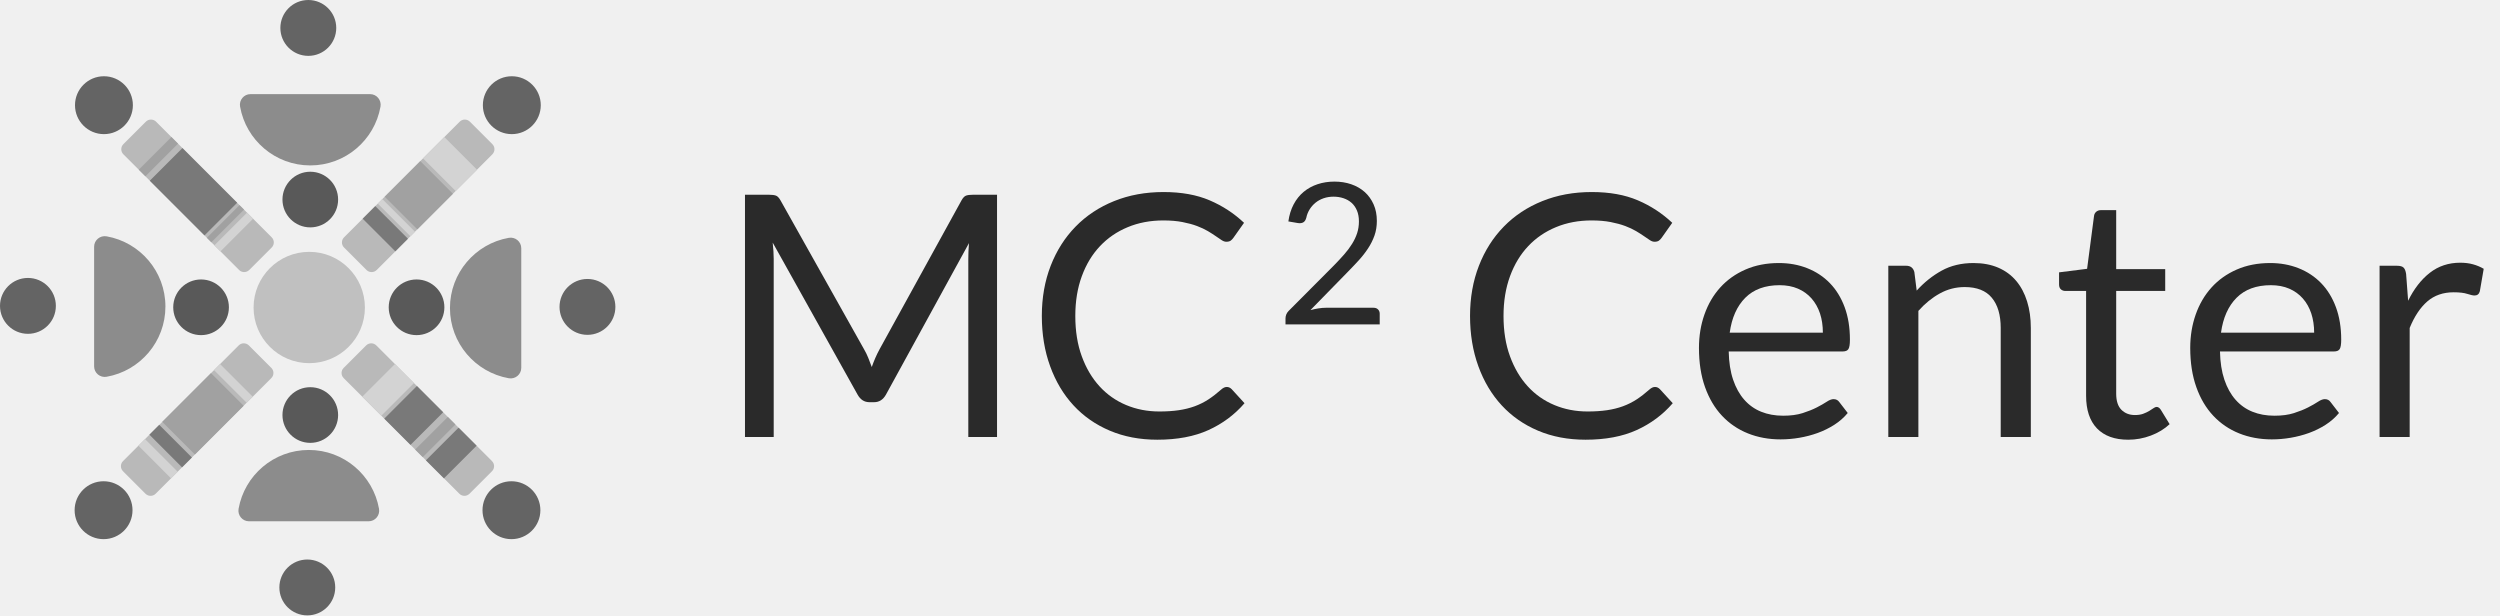
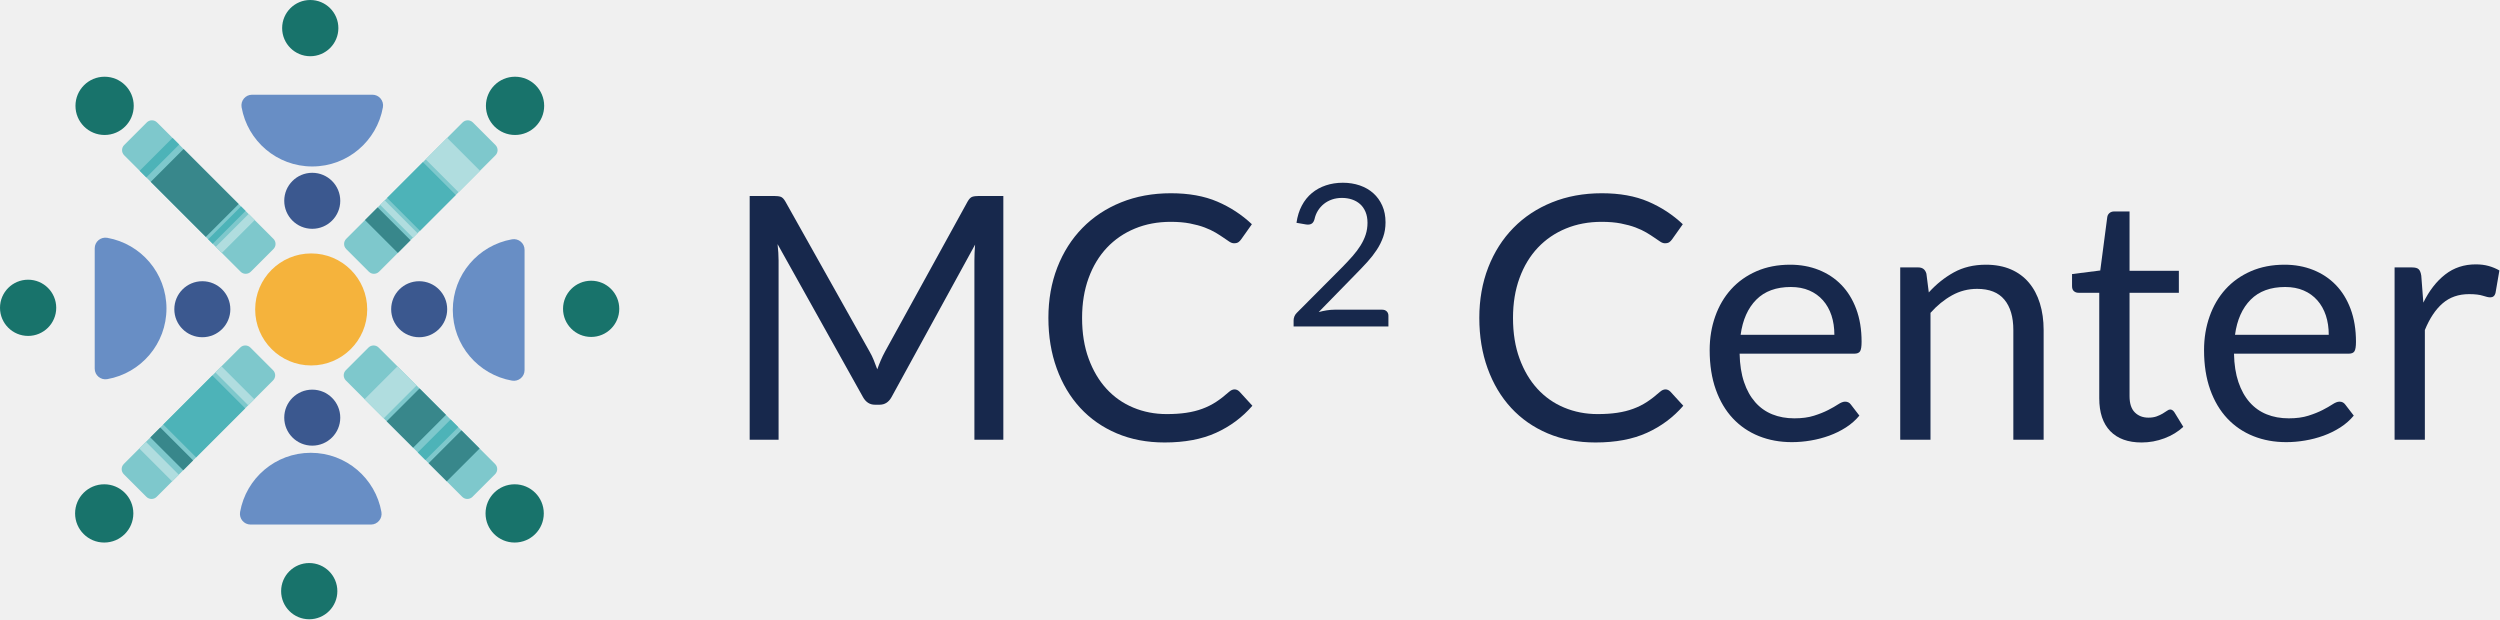
- <svg xmlns="http://www.w3.org/2000/svg" width="130" height="32" viewBox="0 0 130 32" fill="none">
-   <g clip-path="url(#clip0_3219_16708)">
-     <path d="M45.152 18.615C45.213 18.77 45.273 18.927 45.332 19.085C45.39 18.921 45.451 18.764 45.516 18.615C45.581 18.465 45.654 18.314 45.737 18.162L50 10.417C50.076 10.282 50.155 10.2 50.237 10.171C50.319 10.142 50.437 10.127 50.589 10.127H51.846V22.725H50.352V13.467C50.352 13.345 50.355 13.213 50.36 13.072C50.366 12.931 50.374 12.788 50.387 12.641L46.071 20.518C45.924 20.782 45.718 20.914 45.455 20.914H45.209C44.945 20.914 44.74 20.782 44.593 20.518L40.18 12.615C40.197 12.767 40.211 12.917 40.219 13.063C40.229 13.21 40.233 13.345 40.233 13.467V22.725H38.739V10.127H39.995C40.148 10.127 40.265 10.142 40.347 10.171C40.429 10.2 40.508 10.282 40.585 10.417L44.936 18.171C45.018 18.311 45.09 18.46 45.152 18.615Z" fill="#2A2A2A" />
-     <path d="M63.793 20.122C63.886 20.122 63.971 20.16 64.048 20.237L64.715 20.967C64.2 21.564 63.575 22.03 62.839 22.364C62.104 22.698 61.217 22.865 60.18 22.865C59.271 22.865 58.447 22.708 57.709 22.395C56.971 22.082 56.341 21.642 55.819 21.076C55.297 20.511 54.893 19.832 54.606 19.041C54.319 18.25 54.175 17.379 54.175 16.43C54.175 15.481 54.329 14.61 54.636 13.819C54.944 13.028 55.377 12.348 55.934 11.78C56.49 11.211 57.157 10.77 57.933 10.457C58.71 10.143 59.567 9.986 60.505 9.986C61.431 9.986 62.23 10.13 62.9 10.417C63.572 10.704 64.168 11.094 64.69 11.586L64.135 12.369C64.094 12.427 64.048 12.475 63.995 12.514C63.942 12.552 63.865 12.571 63.766 12.571C63.69 12.571 63.61 12.543 63.525 12.487C63.44 12.431 63.339 12.363 63.221 12.281C63.104 12.199 62.966 12.111 62.809 12.017C62.65 11.923 62.462 11.835 62.246 11.753C62.028 11.671 61.776 11.603 61.489 11.547C61.202 11.491 60.871 11.463 60.496 11.463C59.822 11.463 59.205 11.579 58.646 11.811C58.086 12.042 57.604 12.371 57.2 12.799C56.795 13.227 56.479 13.749 56.254 14.364C56.028 14.979 55.916 15.668 55.916 16.43C55.916 17.215 56.028 17.916 56.254 18.531C56.479 19.147 56.788 19.667 57.178 20.092C57.567 20.517 58.029 20.841 58.562 21.063C59.095 21.286 59.669 21.397 60.285 21.397C60.66 21.397 60.997 21.375 61.296 21.331C61.595 21.287 61.872 21.218 62.127 21.125C62.382 21.031 62.619 20.912 62.839 20.769C63.058 20.625 63.28 20.453 63.503 20.255C63.602 20.166 63.699 20.122 63.793 20.122Z" fill="#2A2A2A" />
-     <path d="M69.393 9.443C69.704 9.443 69.995 9.489 70.264 9.581C70.533 9.674 70.767 9.808 70.964 9.984C71.16 10.16 71.315 10.374 71.427 10.627C71.54 10.88 71.596 11.167 71.596 11.488C71.596 11.761 71.556 12.014 71.474 12.246C71.392 12.479 71.28 12.702 71.14 12.915C71 13.129 70.839 13.336 70.656 13.536C70.473 13.735 70.28 13.94 70.075 14.148L68.142 16.126C68.278 16.089 68.417 16.059 68.557 16.037C68.697 16.014 68.833 16.003 68.962 16.003H71.422C71.522 16.003 71.6 16.032 71.658 16.091C71.716 16.149 71.745 16.224 71.745 16.316V16.869H66.846V16.557C66.846 16.492 66.858 16.425 66.884 16.357C66.91 16.289 66.952 16.226 67.01 16.167L69.362 13.805C69.557 13.607 69.734 13.416 69.895 13.233C70.056 13.05 70.193 12.866 70.307 12.682C70.422 12.498 70.51 12.311 70.572 12.121C70.633 11.931 70.664 11.729 70.664 11.514C70.664 11.298 70.63 11.11 70.561 10.947C70.493 10.785 70.399 10.651 70.28 10.545C70.159 10.439 70.019 10.36 69.859 10.307C69.699 10.254 69.526 10.227 69.341 10.227C69.157 10.227 68.986 10.255 68.829 10.309C68.671 10.364 68.532 10.44 68.411 10.537C68.29 10.635 68.188 10.75 68.104 10.883C68.02 11.016 67.961 11.163 67.927 11.324C67.9 11.423 67.859 11.495 67.804 11.539C67.749 11.583 67.677 11.606 67.589 11.606C67.572 11.606 67.553 11.605 67.534 11.604C67.516 11.602 67.494 11.599 67.471 11.596L66.995 11.514C67.042 11.179 67.134 10.882 67.271 10.624C67.408 10.366 67.581 10.15 67.791 9.976C68.001 9.802 68.242 9.669 68.514 9.579C68.785 9.488 69.079 9.443 69.393 9.443Z" fill="#2A2A2A" />
-     <path d="M86.06 20.122C86.154 20.122 86.239 20.16 86.315 20.237L86.983 20.967C86.467 21.564 85.842 22.03 85.106 22.364C84.371 22.698 83.484 22.865 82.447 22.865C81.539 22.865 80.714 22.708 79.976 22.395C79.238 22.082 78.608 21.642 78.086 21.076C77.565 20.511 77.16 19.832 76.873 19.041C76.586 18.25 76.442 17.379 76.442 16.43C76.442 15.481 76.596 14.61 76.904 13.819C77.212 13.028 77.644 12.348 78.201 11.78C78.757 11.211 79.424 10.77 80.2 10.457C80.977 10.143 81.834 9.986 82.772 9.986C83.698 9.986 84.497 10.13 85.167 10.417C85.839 10.704 86.435 11.094 86.957 11.586L86.403 12.369C86.362 12.427 86.315 12.475 86.262 12.514C86.209 12.552 86.133 12.571 86.033 12.571C85.957 12.571 85.877 12.543 85.792 12.487C85.707 12.431 85.606 12.363 85.489 12.281C85.371 12.199 85.233 12.111 85.076 12.017C84.917 11.923 84.729 11.835 84.513 11.753C84.295 11.671 84.043 11.603 83.756 11.547C83.469 11.491 83.138 11.463 82.763 11.463C82.089 11.463 81.472 11.579 80.913 11.811C80.353 12.042 79.871 12.371 79.467 12.799C79.062 13.227 78.746 13.749 78.521 14.364C78.295 14.979 78.183 15.668 78.183 16.43C78.183 17.215 78.295 17.916 78.521 18.531C78.746 19.147 79.055 19.667 79.445 20.092C79.834 20.517 80.296 20.841 80.829 21.063C81.362 21.286 81.936 21.397 82.553 21.397C82.927 21.397 83.264 21.375 83.563 21.331C83.862 21.287 84.139 21.218 84.394 21.125C84.649 21.031 84.886 20.912 85.106 20.769C85.326 20.625 85.547 20.453 85.77 20.255C85.869 20.166 85.966 20.122 86.06 20.122Z" fill="#2A2A2A" />
-     <path d="M92.504 13.678C93.037 13.678 93.529 13.768 93.98 13.947C94.432 14.126 94.822 14.383 95.15 14.72C95.478 15.057 95.735 15.473 95.92 15.969C96.104 16.464 96.196 17.028 96.196 17.661C96.196 17.907 96.17 18.071 96.117 18.153C96.065 18.235 95.965 18.276 95.819 18.276H89.893C89.904 18.839 89.981 19.328 90.122 19.745C90.262 20.16 90.456 20.508 90.702 20.786C90.948 21.065 91.241 21.273 91.58 21.41C91.921 21.548 92.302 21.617 92.724 21.617C93.116 21.617 93.455 21.572 93.739 21.481C94.023 21.39 94.267 21.292 94.474 21.186C94.679 21.081 94.849 20.983 94.988 20.892C95.125 20.801 95.243 20.755 95.344 20.755C95.472 20.755 95.572 20.805 95.642 20.905L96.082 21.476C95.888 21.71 95.657 21.914 95.387 22.087C95.117 22.26 94.829 22.402 94.521 22.514C94.214 22.625 93.895 22.708 93.567 22.764C93.239 22.82 92.914 22.848 92.591 22.848C91.976 22.848 91.41 22.744 90.891 22.536C90.372 22.328 89.923 22.023 89.546 21.621C89.168 21.22 88.873 20.723 88.662 20.131C88.451 19.54 88.346 18.859 88.346 18.091C88.346 17.47 88.441 16.89 88.632 16.351C88.822 15.812 89.095 15.344 89.453 14.949C89.811 14.553 90.248 14.242 90.763 14.017C91.279 13.791 91.859 13.678 92.504 13.678ZM92.539 14.83C91.783 14.83 91.188 15.049 90.754 15.485C90.32 15.922 90.051 16.527 89.945 17.3H94.789C94.789 16.937 94.74 16.604 94.641 16.302C94.54 16.001 94.394 15.74 94.201 15.52C94.007 15.3 93.772 15.13 93.493 15.01C93.214 14.89 92.897 14.83 92.539 14.83Z" fill="#2A2A2A" />
-     <path d="M98.192 22.724V13.819H99.123C99.346 13.819 99.486 13.928 99.546 14.144L99.668 15.111C100.055 14.684 100.487 14.338 100.965 14.074C101.443 13.81 101.995 13.678 102.622 13.678C103.108 13.678 103.538 13.759 103.911 13.92C104.283 14.081 104.593 14.31 104.842 14.606C105.091 14.902 105.28 15.258 105.409 15.674C105.538 16.09 105.603 16.55 105.603 17.054V22.724H104.037V17.054C104.037 16.38 103.884 15.857 103.576 15.485C103.269 15.113 102.798 14.927 102.165 14.927C101.702 14.927 101.27 15.038 100.869 15.261C100.467 15.483 100.096 15.785 99.756 16.166V22.724L98.192 22.724Z" fill="#2A2A2A" />
-     <path d="M110.666 22.865C109.963 22.865 109.422 22.669 109.043 22.277C108.666 21.884 108.477 21.319 108.477 20.58V15.13H107.405C107.31 15.13 107.231 15.102 107.167 15.046C107.102 14.991 107.071 14.904 107.071 14.787V14.162L108.529 13.978L108.89 11.226C108.901 11.139 108.94 11.067 109.004 11.011C109.069 10.956 109.151 10.927 109.25 10.927H110.042V13.996H112.591V15.13H110.042V20.474C110.042 20.85 110.133 21.128 110.314 21.31C110.496 21.491 110.73 21.582 111.017 21.582C111.181 21.582 111.323 21.561 111.444 21.517C111.564 21.472 111.668 21.424 111.756 21.371C111.844 21.319 111.919 21.27 111.981 21.226C112.042 21.182 112.096 21.16 112.143 21.16C112.225 21.16 112.298 21.21 112.363 21.31L112.82 22.057C112.55 22.309 112.225 22.507 111.844 22.65C111.463 22.794 111.071 22.865 110.666 22.865Z" fill="#2A2A2A" />
-     <path d="M118.05 13.678C118.583 13.678 119.075 13.768 119.527 13.947C119.978 14.126 120.368 14.383 120.696 14.72C121.024 15.057 121.281 15.473 121.466 15.969C121.65 16.464 121.743 17.028 121.743 17.661C121.743 17.907 121.716 18.071 121.663 18.153C121.611 18.235 121.511 18.276 121.365 18.276H115.439C115.451 18.839 115.527 19.328 115.668 19.745C115.808 20.16 116.002 20.508 116.248 20.786C116.494 21.065 116.787 21.273 117.127 21.41C117.467 21.548 117.848 21.617 118.27 21.617C118.662 21.617 119.001 21.572 119.285 21.481C119.57 21.39 119.814 21.292 120.02 21.186C120.225 21.081 120.396 20.983 120.534 20.892C120.671 20.801 120.79 20.755 120.89 20.755C121.019 20.755 121.119 20.805 121.188 20.905L121.628 21.476C121.434 21.71 121.204 21.914 120.934 22.087C120.664 22.26 120.376 22.402 120.068 22.514C119.76 22.625 119.442 22.708 119.114 22.764C118.785 22.82 118.46 22.848 118.138 22.848C117.523 22.848 116.956 22.744 116.437 22.536C115.918 22.328 115.47 22.023 115.092 21.621C114.714 21.22 114.419 20.723 114.209 20.131C113.998 19.54 113.892 18.859 113.892 18.091C113.892 17.47 113.987 16.89 114.178 16.351C114.368 15.812 114.642 15.344 114.999 14.949C115.357 14.553 115.794 14.242 116.309 14.017C116.825 13.791 117.405 13.678 118.05 13.678ZM118.085 14.83C117.329 14.83 116.735 15.049 116.301 15.485C115.867 15.922 115.598 16.527 115.492 17.3H120.336C120.336 16.937 120.286 16.604 120.187 16.302C120.087 16.001 119.941 15.74 119.747 15.52C119.553 15.3 119.318 15.13 119.039 15.01C118.761 14.89 118.443 14.83 118.085 14.83Z" fill="#2A2A2A" />
-     <path d="M123.738 22.725V13.819H124.635C124.805 13.819 124.922 13.851 124.986 13.916C125.051 13.98 125.095 14.092 125.118 14.25L125.223 15.639C125.528 15.018 125.905 14.533 126.353 14.184C126.801 13.835 127.328 13.661 127.932 13.661C128.178 13.661 128.4 13.689 128.599 13.745C128.799 13.8 128.983 13.878 129.153 13.977L128.951 15.147C128.91 15.293 128.819 15.366 128.678 15.366C128.596 15.366 128.471 15.339 128.301 15.283C128.13 15.227 127.893 15.199 127.588 15.199C127.043 15.199 126.588 15.358 126.221 15.674C125.855 15.991 125.549 16.451 125.303 17.054V22.725L123.738 22.725Z" fill="#2A2A2A" />
-     <path d="M16.081 18.885C17.679 18.885 18.975 17.589 18.975 15.991C18.975 14.392 17.679 13.096 16.081 13.096C14.482 13.096 13.186 14.392 13.186 15.991C13.186 17.589 14.482 18.885 16.081 18.885Z" fill="#C0C0C0" />
-     <path d="M16.135 23.029C16.934 23.029 17.582 22.381 17.582 21.582C17.582 20.782 16.934 20.134 16.135 20.134C15.336 20.134 14.688 20.782 14.688 21.582C14.688 22.381 15.336 23.029 16.135 23.029Z" fill="#595959" />
-     <path d="M21.661 17.427C22.46 17.427 23.108 16.779 23.108 15.98C23.108 15.18 22.46 14.532 21.661 14.532C20.861 14.532 20.213 15.18 20.213 15.98C20.213 16.779 20.861 17.427 21.661 17.427Z" fill="#595959" />
-     <path d="M10.455 17.427C11.255 17.427 11.903 16.779 11.903 15.98C11.903 15.18 11.255 14.532 10.455 14.532C9.656 14.532 9.008 15.18 9.008 15.98C9.008 16.779 9.656 17.427 10.455 17.427Z" fill="#595959" />
-     <path d="M19.167 27.107C19.511 27.107 19.769 26.795 19.709 26.457C19.402 24.719 17.884 23.398 16.058 23.398C14.232 23.398 12.714 24.719 12.406 26.457C12.347 26.795 12.605 27.107 12.948 27.107H19.167Z" fill="#8C8C8C" />
-     <path d="M16.135 11.824C16.934 11.824 17.582 11.176 17.582 10.377C17.582 9.578 16.934 8.93 16.135 8.93C15.336 8.93 14.688 9.578 14.688 10.377C14.688 11.176 15.336 11.824 16.135 11.824Z" fill="#595959" />
-     <path d="M13.025 4.894C12.682 4.894 12.424 5.206 12.484 5.544C12.791 7.282 14.309 8.602 16.135 8.602C17.961 8.602 19.479 7.282 19.786 5.544C19.846 5.206 19.588 4.894 19.245 4.894H13.025Z" fill="#8C8C8C" />
-     <path d="M4.894 19.05C4.894 19.394 5.205 19.652 5.544 19.592C7.282 19.285 8.602 17.767 8.602 15.941C8.602 14.114 7.282 12.597 5.544 12.289C5.205 12.23 4.894 12.488 4.894 12.831V19.05Z" fill="#8C8C8C" />
-     <path d="M27.106 12.909C27.106 12.565 26.795 12.307 26.456 12.367C24.718 12.674 23.398 14.192 23.398 16.018C23.398 17.844 24.718 19.362 26.456 19.669C26.795 19.729 27.106 19.471 27.106 19.128V12.909Z" fill="#8C8C8C" />
-     <path d="M17.89 12.87L19.059 14.04C19.205 14.185 19.442 14.185 19.588 14.04L25.603 8.024C25.749 7.878 25.749 7.642 25.603 7.496L24.434 6.327C24.288 6.181 24.051 6.181 23.905 6.327L17.89 12.342C17.744 12.488 17.744 12.724 17.89 12.87Z" fill="#B9B9B9" />
-     <path d="M23.105 7.126L21.997 8.235L23.695 9.933L24.803 8.824L23.105 7.126Z" fill="#D3D3D3" />
-     <path d="M19.879 10.352L19.643 10.588L21.341 12.286L21.577 12.05L19.879 10.352Z" fill="#D3D3D3" />
-     <path d="M19.515 10.717L18.859 11.373L20.556 13.071L21.213 12.414L19.515 10.717Z" fill="#797979" />
-     <path d="M21.854 8.379L20.004 10.229L21.701 11.926L23.551 10.076L21.854 8.379Z" fill="#A1A1A1" />
-     <path d="M7.586 6.326L6.416 7.496C6.27 7.642 6.27 7.878 6.416 8.024L12.432 14.039C12.578 14.185 12.814 14.185 12.96 14.039L14.129 12.87C14.275 12.724 14.275 12.488 14.129 12.342L8.114 6.326C7.968 6.181 7.731 6.181 7.586 6.326Z" fill="#B9B9B9" />
-     <path d="M8.914 7.126L7.216 8.824L7.561 9.168L9.258 7.471L8.914 7.126Z" fill="#A1A1A1" />
-     <path d="M12.454 10.667L10.757 12.365L10.991 12.599L12.688 10.901L12.454 10.667Z" fill="#A1A1A1" />
-     <path d="M12.846 11.058L11.148 12.756L11.463 13.071L13.161 11.373L12.846 11.058Z" fill="#D3D3D3" />
-     <path d="M9.487 7.699L7.789 9.396L10.634 12.242L12.332 10.544L9.487 7.699Z" fill="#797979" />
-     <path d="M14.11 19.131L12.941 17.962C12.795 17.816 12.558 17.816 12.412 17.962L6.397 23.977C6.251 24.123 6.251 24.359 6.397 24.505L7.566 25.674C7.712 25.82 7.948 25.82 8.094 25.674L14.11 19.659C14.256 19.513 14.256 19.277 14.11 19.131Z" fill="#B9B9B9" />
-     <path d="M7.541 22.833L7.197 23.177L8.894 24.875L9.239 24.53L7.541 22.833Z" fill="#D3D3D3" />
-     <path d="M10.971 19.403L8.437 21.937L10.135 23.634L12.669 21.1L10.971 19.403Z" fill="#A1A1A1" />
-     <path d="M11.443 18.93L11.129 19.245L12.826 20.943L13.141 20.628L11.443 18.93Z" fill="#D3D3D3" />
-     <path d="M8.281 22.092L7.769 22.604L9.467 24.301L9.979 23.79L8.281 22.092Z" fill="#797979" />
-     <path d="M16.032 2.905C16.834 2.905 17.485 2.255 17.485 1.453C17.485 0.65 16.834 0 16.032 0C15.23 0 14.579 0.65 14.579 1.453C14.579 2.255 15.23 2.905 16.032 2.905Z" fill="#646464" />
-     <path d="M15.979 32C16.782 32 17.432 31.35 17.432 30.547C17.432 29.745 16.782 29.095 15.979 29.095C15.177 29.095 14.527 29.745 14.527 30.547C14.527 31.35 15.177 32 15.979 32Z" fill="#646464" />
-     <path d="M30.547 17.412C31.35 17.412 32 16.761 32 15.959C32 15.157 31.35 14.506 30.547 14.506C29.745 14.506 29.095 15.157 29.095 15.959C29.095 16.761 29.745 17.412 30.547 17.412Z" fill="#646464" />
-     <path d="M1.453 17.359C2.255 17.359 2.905 16.708 2.905 15.906C2.905 15.104 2.255 14.453 1.453 14.453C0.65 14.453 0 15.104 0 15.906C0 16.708 0.65 17.359 1.453 17.359Z" fill="#646464" />
-     <path d="M26.614 6.975C27.446 6.975 28.12 6.301 28.12 5.47C28.12 4.639 27.446 3.965 26.614 3.965C25.783 3.965 25.109 4.639 25.109 5.47C25.109 6.301 25.783 6.975 26.614 6.975Z" fill="#646464" />
-     <path d="M5.405 6.975C6.236 6.975 6.91 6.301 6.91 5.47C6.91 4.639 6.236 3.965 5.405 3.965C4.574 3.965 3.9 4.639 3.9 5.47C3.9 6.301 4.574 6.975 5.405 6.975Z" fill="#646464" />
-     <path d="M5.386 28.036C6.217 28.036 6.891 27.362 6.891 26.531C6.891 25.699 6.217 25.025 5.386 25.025C4.554 25.025 3.88 25.699 3.88 26.531C3.88 27.362 4.554 28.036 5.386 28.036Z" fill="#646464" />
-     <path d="M26.595 28.036C27.426 28.036 28.1 27.362 28.1 26.531C28.1 25.699 27.426 25.025 26.595 25.025C25.764 25.025 25.09 25.699 25.09 26.531C25.09 27.362 25.764 28.036 26.595 28.036Z" fill="#646464" />
-     <path d="M24.414 25.674L25.583 24.505C25.729 24.359 25.729 24.123 25.583 23.977L19.568 17.962C19.422 17.816 19.186 17.816 19.04 17.962L17.87 19.131C17.724 19.277 17.724 19.513 17.87 19.659L23.886 25.674C24.032 25.82 24.268 25.82 24.414 25.674Z" fill="#B9B9B9" />
-     <path d="M23.846 22.239L22.148 23.937L23.086 24.875L24.784 23.177L23.846 22.239Z" fill="#797979" />
-     <path d="M20.537 18.93L18.839 20.628L19.829 21.617L21.526 19.92L20.537 18.93Z" fill="#D3D3D3" />
-     <path d="M21.679 20.072L19.982 21.77L21.347 23.135L23.045 21.438L21.679 20.072Z" fill="#797979" />
-     <path d="M23.287 21.68L21.589 23.377L21.983 23.771L23.68 22.074L23.287 21.68Z" fill="#A1A1A1" />
+ <svg xmlns="http://www.w3.org/2000/svg" width="218" height="54" viewBox="0 0 218 54" fill="none">
+   <g clip-path="url(#clip0_3352_587)">
+     <path d="M76.194 31.412C76.297 31.674 76.398 31.938 76.498 32.205C76.596 31.929 76.699 31.664 76.809 31.412C76.918 31.16 77.04 30.905 77.181 30.648L84.374 17.578C84.503 17.351 84.637 17.212 84.775 17.163C84.914 17.114 85.112 17.089 85.369 17.089H87.491V38.347H84.968V22.726C84.968 22.518 84.973 22.296 84.983 22.059C84.993 21.821 85.007 21.579 85.028 21.331L77.744 34.624C77.496 35.069 77.15 35.291 76.706 35.291H76.29C75.845 35.291 75.499 35.069 75.251 34.624L67.804 21.287C67.833 21.544 67.856 21.796 67.87 22.043C67.886 22.291 67.893 22.518 67.893 22.726V38.347H65.372V17.089H67.492C67.749 17.089 67.947 17.114 68.086 17.163C68.224 17.213 68.358 17.351 68.487 17.578L75.83 30.663C75.968 30.9 76.089 31.15 76.194 31.412Z" fill="#17284C" />
+     <path d="M107.651 33.956C107.809 33.956 107.952 34.02 108.081 34.149L109.207 35.381C108.338 36.389 107.282 37.175 106.041 37.739C104.8 38.303 103.303 38.584 101.553 38.584C100.021 38.584 98.63 38.32 97.384 37.791C96.138 37.262 95.076 36.52 94.195 35.566C93.315 34.611 92.632 33.467 92.148 32.132C91.663 30.796 91.42 29.327 91.42 27.726C91.42 26.123 91.681 24.654 92.199 23.319C92.719 21.985 93.448 20.837 94.388 19.878C95.327 18.918 96.452 18.174 97.762 17.645C99.073 17.116 100.52 16.851 102.102 16.851C103.665 16.851 105.012 17.094 106.144 17.578C107.277 18.063 108.283 18.72 109.164 19.552L108.229 20.872C108.159 20.971 108.081 21.052 107.992 21.116C107.902 21.181 107.773 21.213 107.606 21.213C107.477 21.213 107.342 21.166 107.198 21.072C107.055 20.978 106.885 20.862 106.686 20.724C106.488 20.585 106.255 20.437 105.989 20.278C105.722 20.12 105.405 19.972 105.04 19.833C104.673 19.695 104.248 19.579 103.763 19.485C103.279 19.391 102.72 19.344 102.088 19.344C100.949 19.344 99.908 19.539 98.965 19.93C98.02 20.32 97.207 20.877 96.524 21.598C95.842 22.32 95.309 23.201 94.929 24.239C94.548 25.277 94.358 26.44 94.358 27.726C94.358 29.051 94.548 30.233 94.929 31.271C95.309 32.309 95.829 33.188 96.487 33.905C97.144 34.622 97.923 35.168 98.823 35.543C99.723 35.919 100.692 36.108 101.732 36.108C102.364 36.108 102.933 36.071 103.436 35.996C103.942 35.922 104.409 35.806 104.839 35.647C105.27 35.489 105.669 35.289 106.041 35.047C106.411 34.804 106.785 34.515 107.161 34.179C107.329 34.03 107.491 33.956 107.651 33.956Z" fill="#17284C" />
+     <path d="M117.1 15.935C117.625 15.935 118.116 16.013 118.571 16.168C119.025 16.324 119.42 16.55 119.751 16.847C120.083 17.144 120.344 17.506 120.534 17.933C120.724 18.36 120.818 18.844 120.818 19.386C120.818 19.847 120.751 20.273 120.612 20.666C120.474 21.057 120.286 21.434 120.049 21.795C119.812 22.154 119.54 22.504 119.233 22.841C118.924 23.178 118.597 23.523 118.251 23.874L114.99 27.213C115.22 27.149 115.453 27.099 115.69 27.062C115.927 27.024 116.155 27.005 116.374 27.005H120.526C120.693 27.005 120.825 27.054 120.923 27.153C121.021 27.251 121.07 27.377 121.07 27.532V28.467H112.802V27.94C112.802 27.83 112.823 27.718 112.867 27.602C112.91 27.487 112.981 27.38 113.079 27.282L117.049 23.295C117.377 22.961 117.676 22.639 117.948 22.331C118.219 22.023 118.451 21.712 118.644 21.401C118.837 21.09 118.985 20.774 119.09 20.454C119.193 20.134 119.246 19.792 119.246 19.429C119.246 19.066 119.188 18.747 119.072 18.473C118.956 18.2 118.798 17.973 118.597 17.795C118.394 17.616 118.158 17.482 117.887 17.392C117.617 17.303 117.325 17.258 117.013 17.258C116.703 17.258 116.414 17.305 116.149 17.396C115.883 17.489 115.648 17.617 115.444 17.781C115.239 17.946 115.067 18.14 114.925 18.365C114.784 18.59 114.684 18.838 114.626 19.109C114.581 19.276 114.512 19.397 114.42 19.472C114.327 19.547 114.206 19.585 114.056 19.585C114.027 19.585 113.997 19.583 113.964 19.581C113.934 19.577 113.897 19.573 113.857 19.568L113.053 19.429C113.134 18.864 113.288 18.364 113.52 17.928C113.75 17.493 114.043 17.128 114.397 16.834C114.752 16.54 115.159 16.317 115.618 16.164C116.075 16.011 116.57 15.935 117.1 15.935Z" fill="#17284C" />
+     <path d="M145.227 33.956C145.384 33.956 145.528 34.02 145.656 34.149L146.783 35.381C145.914 36.389 144.858 37.175 143.617 37.739C142.376 38.303 140.879 38.584 139.129 38.584C137.596 38.584 136.206 38.32 134.96 37.791C133.714 37.262 132.651 36.52 131.771 35.566C130.89 34.611 130.208 33.467 129.723 32.132C129.239 30.796 128.996 29.327 128.996 27.726C128.996 26.123 129.257 24.654 129.775 23.319C130.295 21.985 131.024 20.837 131.964 19.878C132.903 18.918 134.028 18.174 135.338 17.645C136.648 17.116 138.095 16.851 139.678 16.851C141.241 16.851 142.588 17.094 143.72 17.578C144.853 18.063 145.859 18.72 146.74 19.552L145.804 20.872C145.735 20.971 145.656 21.052 145.568 21.116C145.478 21.181 145.349 21.213 145.181 21.213C145.053 21.213 144.917 21.166 144.774 21.072C144.631 20.978 144.46 20.862 144.262 20.724C144.064 20.585 143.831 20.437 143.565 20.278C143.298 20.12 142.981 19.972 142.616 19.833C142.248 19.695 141.824 19.579 141.339 19.485C140.855 19.391 140.296 19.344 139.663 19.344C138.525 19.344 137.484 19.539 136.54 19.93C135.596 20.32 134.783 20.877 134.1 21.598C133.418 22.32 132.885 23.201 132.505 24.239C132.123 25.277 131.934 26.44 131.934 27.726C131.934 29.051 132.123 30.233 132.505 31.271C132.885 32.309 133.405 33.188 134.063 33.905C134.72 34.622 135.499 35.168 136.399 35.543C137.299 35.919 138.268 36.108 139.308 36.108C139.94 36.108 140.508 36.071 141.012 35.996C141.518 35.922 141.985 35.806 142.414 35.647C142.846 35.489 143.245 35.289 143.617 35.047C143.987 34.804 144.36 34.515 144.737 34.179C144.905 34.03 145.067 33.956 145.227 33.956Z" fill="#17284C" />
+     <path d="M156.1 23.082C157 23.082 157.831 23.233 158.592 23.535C159.353 23.837 160.012 24.271 160.565 24.84C161.119 25.409 161.552 26.111 161.864 26.947C162.175 27.783 162.331 28.734 162.331 29.802C162.331 30.218 162.286 30.494 162.198 30.633C162.109 30.772 161.94 30.841 161.694 30.841H151.694C151.714 31.79 151.842 32.616 152.081 33.319C152.317 34.021 152.644 34.606 153.059 35.077C153.475 35.547 153.969 35.898 154.542 36.129C155.116 36.362 155.759 36.479 156.472 36.479C157.133 36.479 157.705 36.402 158.185 36.248C158.664 36.096 159.076 35.93 159.424 35.751C159.77 35.573 160.058 35.408 160.292 35.254C160.524 35.102 160.723 35.024 160.892 35.024C161.109 35.024 161.278 35.109 161.396 35.277L162.138 36.241C161.811 36.636 161.422 36.98 160.966 37.272C160.511 37.563 160.025 37.803 159.505 37.992C158.986 38.179 158.449 38.32 157.895 38.413C157.341 38.508 156.792 38.555 156.248 38.555C155.21 38.555 154.254 38.38 153.378 38.029C152.502 37.678 151.746 37.163 151.108 36.486C150.471 35.808 149.973 34.97 149.618 33.971C149.262 32.973 149.083 31.825 149.083 30.529C149.083 29.481 149.244 28.502 149.566 27.592C149.887 26.682 150.349 25.893 150.952 25.226C151.556 24.558 152.293 24.034 153.162 23.653C154.033 23.273 155.012 23.082 156.1 23.082ZM156.16 25.026C154.883 25.026 153.88 25.394 153.148 26.131C152.415 26.868 151.962 27.888 151.783 29.194H159.957C159.957 28.581 159.873 28.02 159.706 27.51C159.537 27.001 159.291 26.561 158.964 26.19C158.637 25.819 158.239 25.532 157.769 25.33C157.299 25.127 156.763 25.026 156.16 25.026Z" fill="#17284C" />
+     <path d="M165.699 38.347V23.319H167.27C167.647 23.319 167.883 23.503 167.983 23.868L168.191 25.5C168.843 24.778 169.572 24.195 170.378 23.75C171.185 23.305 172.117 23.082 173.174 23.082C173.995 23.082 174.72 23.219 175.349 23.49C175.977 23.762 176.5 24.148 176.92 24.647C177.342 25.147 177.661 25.747 177.878 26.45C178.095 27.152 178.205 27.929 178.205 28.779V38.347H175.563V28.779C175.563 27.641 175.304 26.759 174.784 26.131C174.266 25.503 173.472 25.189 172.403 25.189C171.623 25.189 170.893 25.376 170.216 25.752C169.538 26.128 168.912 26.638 168.339 27.281V38.347L165.699 38.347Z" fill="#17284C" />
+     <path d="M186.749 38.584C185.563 38.584 184.65 38.253 184.011 37.591C183.373 36.928 183.055 35.974 183.055 34.728V25.53H181.245C181.086 25.53 180.952 25.483 180.845 25.389C180.735 25.295 180.682 25.149 180.682 24.951V23.898L183.143 23.586L183.752 18.943C183.771 18.795 183.835 18.674 183.945 18.579C184.054 18.486 184.193 18.439 184.36 18.439H185.696V23.616H189.997V25.53H185.696V34.549C185.696 35.183 185.849 35.653 186.155 35.959C186.462 36.265 186.857 36.419 187.341 36.419C187.618 36.419 187.858 36.382 188.061 36.308C188.264 36.233 188.439 36.152 188.589 36.062C188.737 35.974 188.863 35.892 188.967 35.818C189.07 35.744 189.162 35.707 189.241 35.707C189.379 35.707 189.503 35.791 189.613 35.959L190.384 37.22C189.928 37.645 189.379 37.979 188.737 38.221C188.093 38.463 187.432 38.584 186.749 38.584Z" fill="#17284C" />
+     <path d="M199.21 23.082C200.11 23.082 200.94 23.233 201.702 23.535C202.463 23.837 203.121 24.271 203.675 24.84C204.229 25.409 204.662 26.111 204.974 26.947C205.285 27.783 205.441 28.734 205.441 29.802C205.441 30.218 205.396 30.494 205.307 30.633C205.219 30.772 205.05 30.841 204.803 30.841H194.804C194.823 31.79 194.952 32.616 195.19 33.319C195.427 34.021 195.754 34.606 196.169 35.077C196.584 35.547 197.078 35.898 197.652 36.129C198.226 36.362 198.868 36.479 199.582 36.479C200.243 36.479 200.815 36.402 201.294 36.248C201.774 36.096 202.186 35.93 202.534 35.751C202.88 35.573 203.168 35.408 203.401 35.254C203.633 35.102 203.833 35.024 204.002 35.024C204.219 35.024 204.388 35.109 204.506 35.277L205.248 36.241C204.921 36.636 204.531 36.98 204.076 37.272C203.62 37.563 203.134 37.803 202.614 37.992C202.096 38.179 201.558 38.32 201.005 38.413C200.451 38.508 199.902 38.555 199.358 38.555C198.32 38.555 197.363 38.38 196.488 38.029C195.612 37.678 194.855 37.163 194.218 36.486C193.581 35.808 193.083 34.97 192.727 33.971C192.372 32.973 192.193 31.825 192.193 30.529C192.193 29.481 192.354 28.502 192.676 27.592C192.996 26.682 193.458 25.893 194.062 25.226C194.665 24.558 195.403 24.034 196.272 23.653C197.143 23.273 198.122 23.082 199.21 23.082ZM199.269 25.026C197.993 25.026 196.99 25.394 196.258 26.131C195.525 26.868 195.071 27.888 194.893 29.194H203.067C203.067 28.581 202.983 28.02 202.816 27.51C202.646 27.001 202.4 26.561 202.073 26.19C201.747 25.819 201.349 25.532 200.879 25.33C200.409 25.127 199.873 25.026 199.269 25.026Z" fill="#17284C" />
+     <path d="M208.808 38.347V23.319H210.322C210.608 23.319 210.806 23.374 210.914 23.483C211.023 23.591 211.097 23.779 211.136 24.047L211.315 26.39C211.828 25.342 212.464 24.524 213.221 23.935C213.977 23.346 214.866 23.053 215.885 23.053C216.3 23.053 216.675 23.099 217.011 23.194C217.348 23.288 217.659 23.418 217.947 23.586L217.606 25.56C217.536 25.807 217.382 25.93 217.145 25.93C217.007 25.93 216.794 25.883 216.508 25.789C216.22 25.696 215.82 25.648 215.305 25.648C214.386 25.648 213.617 25.916 212.999 26.45C212.38 26.984 211.864 27.76 211.448 28.778V38.347L208.808 38.347Z" fill="#17284C" />
+     <path d="M27.136 31.868C29.834 31.868 32.021 29.681 32.021 26.983C32.021 24.286 29.834 22.099 27.136 22.099C24.438 22.099 22.251 24.286 22.251 26.983C22.251 29.681 24.438 31.868 27.136 31.868Z" fill="#F5B33C" />
+     <path d="M27.228 38.861C28.577 38.861 29.671 37.768 29.671 36.419C29.671 35.07 28.577 33.977 27.228 33.977C25.879 33.977 24.786 35.07 24.786 36.419C24.786 37.768 25.879 38.861 27.228 38.861Z" fill="#3B588F" />
+     <path d="M36.552 29.407C37.901 29.407 38.995 28.314 38.995 26.965C38.995 25.616 37.901 24.522 36.552 24.522C35.203 24.522 34.11 25.616 34.11 26.965C34.11 28.314 35.203 29.407 36.552 29.407Z" fill="#3B588F" />
+     <path d="M17.644 29.407C18.992 29.407 20.086 28.314 20.086 26.965C20.086 25.616 18.992 24.522 17.644 24.522C16.295 24.522 15.201 25.616 15.201 26.965C15.201 28.314 16.295 29.407 17.644 29.407Z" fill="#3B588F" />
+     <path d="M32.345 45.742C32.925 45.742 33.361 45.216 33.26 44.645C32.741 41.712 30.18 39.484 27.098 39.484C24.016 39.484 21.455 41.712 20.936 44.645C20.835 45.216 21.271 45.742 21.851 45.742H32.345Z" fill="#688EC5" />
+     <path d="M27.228 19.952C28.577 19.952 29.671 18.859 29.671 17.51C29.671 16.161 28.577 15.068 27.228 15.068C25.879 15.068 24.786 16.161 24.786 17.51C24.786 18.859 25.879 19.952 27.228 19.952Z" fill="#3B588F" />
+     <path d="M21.981 8.259C21.401 8.259 20.966 8.784 21.067 9.355C21.585 12.288 24.146 14.516 27.228 14.516C30.31 14.516 32.871 12.288 33.39 9.355C33.491 8.784 33.056 8.259 32.476 8.259H21.981Z" fill="#688EC5" />
+     <path d="M8.259 32.147C8.259 32.727 8.784 33.162 9.355 33.061C12.288 32.543 14.516 29.981 14.516 26.899C14.516 23.818 12.288 21.256 9.355 20.738C8.784 20.637 8.259 21.072 8.259 21.652V32.147Z" fill="#688EC5" />
+     <path d="M45.742 21.782C45.742 21.202 45.216 20.767 44.645 20.868C41.712 21.386 39.484 23.948 39.484 27.03C39.484 30.111 41.712 32.673 44.645 33.191C45.216 33.292 45.742 32.857 45.742 32.277V21.782Z" fill="#688EC5" />
+     <path d="M30.19 21.718L32.163 23.691C32.409 23.937 32.808 23.937 33.054 23.691L43.205 13.54C43.452 13.294 43.452 12.895 43.205 12.648L41.232 10.675C40.986 10.429 40.587 10.429 40.34 10.675L30.19 20.826C29.943 21.073 29.943 21.472 30.19 21.718Z" fill="#7EC8CC" />
+     <path d="M38.991 12.025L37.12 13.896L39.985 16.761L41.855 14.89L38.991 12.025Z" fill="#B0DDDF" />
+     <path d="M33.547 17.469L33.149 17.867L36.013 20.732L36.411 20.334L33.547 17.469Z" fill="#B0DDDF" />
+     <path d="M32.932 18.084L31.825 19.191L34.689 22.056L35.797 20.948L32.932 18.084Z" fill="#38878B" />
+     <path d="M36.878 14.138L33.756 17.259L36.621 20.124L39.743 17.002L36.878 14.138Z" fill="#4DB3B8" />
+     <path d="M12.801 10.675L10.828 12.648C10.582 12.894 10.582 13.294 10.828 13.54L20.979 23.691C21.225 23.937 21.624 23.937 21.87 23.691L23.843 21.718C24.09 21.471 24.09 21.072 23.843 20.826L13.693 10.675C13.447 10.429 13.047 10.429 12.801 10.675Z" fill="#7EC8CC" />
+     <path d="M15.043 12.025L12.178 14.89L12.759 15.471L15.623 12.606L15.043 12.025Z" fill="#4DB3B8" />
+     <path d="M21.017 17.999L18.152 20.864L18.547 21.259L21.412 18.394L21.017 17.999Z" fill="#4DB3B8" />
+     <path d="M21.678 18.66L18.813 21.525L19.344 22.056L22.209 19.191L21.678 18.66Z" fill="#B0DDDF" />
+     <path d="M16.009 12.992L13.144 15.856L17.946 20.658L20.811 17.793L16.009 12.992Z" fill="#38878B" />
+     <path d="M23.81 32.282L21.837 30.309C21.591 30.063 21.192 30.063 20.946 30.309L10.795 40.46C10.549 40.706 10.549 41.105 10.795 41.352L12.768 43.325C13.014 43.571 13.413 43.571 13.66 43.325L23.81 33.174C24.057 32.928 24.057 32.528 23.81 32.282Z" fill="#7EC8CC" />
+     <path d="M12.726 38.529L12.145 39.11L15.009 41.975L15.591 41.394L12.726 38.529Z" fill="#B0DDDF" />
+     <path d="M18.514 32.741L14.238 37.017L17.102 39.882L21.379 35.606L18.514 32.741Z" fill="#4DB3B8" />
+     <path d="M19.311 31.944L18.78 32.475L21.645 35.34L22.176 34.809L19.311 31.944Z" fill="#B0DDDF" />
+     <path d="M13.975 37.28L13.111 38.144L15.976 41.008L16.839 40.145L13.975 37.28Z" fill="#38878B" />
+     <path d="M27.055 4.903C28.408 4.903 29.506 3.805 29.506 2.451C29.506 1.098 28.408 0 27.055 0C25.701 0 24.603 1.098 24.603 2.451C24.603 3.805 25.701 4.903 27.055 4.903Z" fill="#18736B" />
+     <path d="M26.965 54C28.319 54 29.417 52.902 29.417 51.548C29.417 50.195 28.319 49.097 26.965 49.097C25.611 49.097 24.514 50.195 24.514 51.548C24.514 52.902 25.611 54 26.965 54Z" fill="#18736B" />
+     <path d="M51.549 29.381C52.903 29.381 54 28.284 54 26.93C54 25.576 52.903 24.479 51.549 24.479C50.195 24.479 49.097 25.576 49.097 26.93C49.097 28.284 50.195 29.381 51.549 29.381Z" fill="#18736B" />
+     <path d="M2.451 29.292C3.805 29.292 4.903 28.195 4.903 26.841C4.903 25.487 3.805 24.39 2.451 24.39C1.098 24.39 9.15527e-05 25.487 9.15527e-05 26.841C9.15527e-05 28.195 1.098 29.292 2.451 29.292Z" fill="#18736B" />
+     <path d="M44.912 11.77C46.315 11.77 47.452 10.633 47.452 9.23C47.452 7.827 46.315 6.69 44.912 6.69C43.509 6.69 42.372 7.827 42.372 9.23C42.372 10.633 43.509 11.77 44.912 11.77Z" fill="#18736B" />
+     <path d="M9.121 11.77C10.524 11.77 11.662 10.633 11.662 9.23C11.662 7.827 10.524 6.69 9.121 6.69C7.718 6.69 6.581 7.827 6.581 9.23C6.581 10.633 7.718 11.77 9.121 11.77Z" fill="#18736B" />
+     <path d="M9.088 47.31C10.491 47.31 11.628 46.173 11.628 44.77C11.628 43.367 10.491 42.23 9.088 42.23C7.685 42.23 6.548 43.367 6.548 44.77C6.548 46.173 7.685 47.31 9.088 47.31Z" fill="#18736B" />
+     <path d="M44.879 47.31C46.282 47.31 47.419 46.173 47.419 44.77C47.419 43.367 46.282 42.23 44.879 42.23C43.476 42.23 42.339 43.367 42.339 44.77C42.339 46.173 43.476 47.31 44.879 47.31Z" fill="#18736B" />
+     <path d="M41.199 43.325L43.172 41.352C43.418 41.105 43.418 40.706 43.172 40.46L33.021 30.309C32.775 30.063 32.376 30.063 32.13 30.309L30.157 32.282C29.91 32.528 29.91 32.928 30.157 33.174L40.307 43.325C40.554 43.571 40.953 43.571 41.199 43.325Z" fill="#7EC8CC" />
+     <path d="M40.24 37.528L37.375 40.393L38.958 41.975L41.822 39.11L40.24 37.528Z" fill="#38878B" />
+     <path d="M34.656 31.944L31.791 34.809L33.461 36.478L36.326 33.614L34.656 31.944Z" fill="#B0DDDF" />
+     <path d="M36.584 33.872L33.719 36.737L36.023 39.04L38.888 36.176L36.584 33.872Z" fill="#38878B" />
+     <path d="M39.296 36.584L36.432 39.449L37.096 40.114L39.961 37.249L39.296 36.584Z" fill="#4DB3B8" />
  </g>
  <defs>
-     <clipPath id="clip0_3219_16708">
-       <rect width="129.154" height="32" fill="white" />
+     <clipPath id="clip0_3352_587">
+       <rect width="217.947" height="54" fill="white" />
    </clipPath>
  </defs>
</svg>
